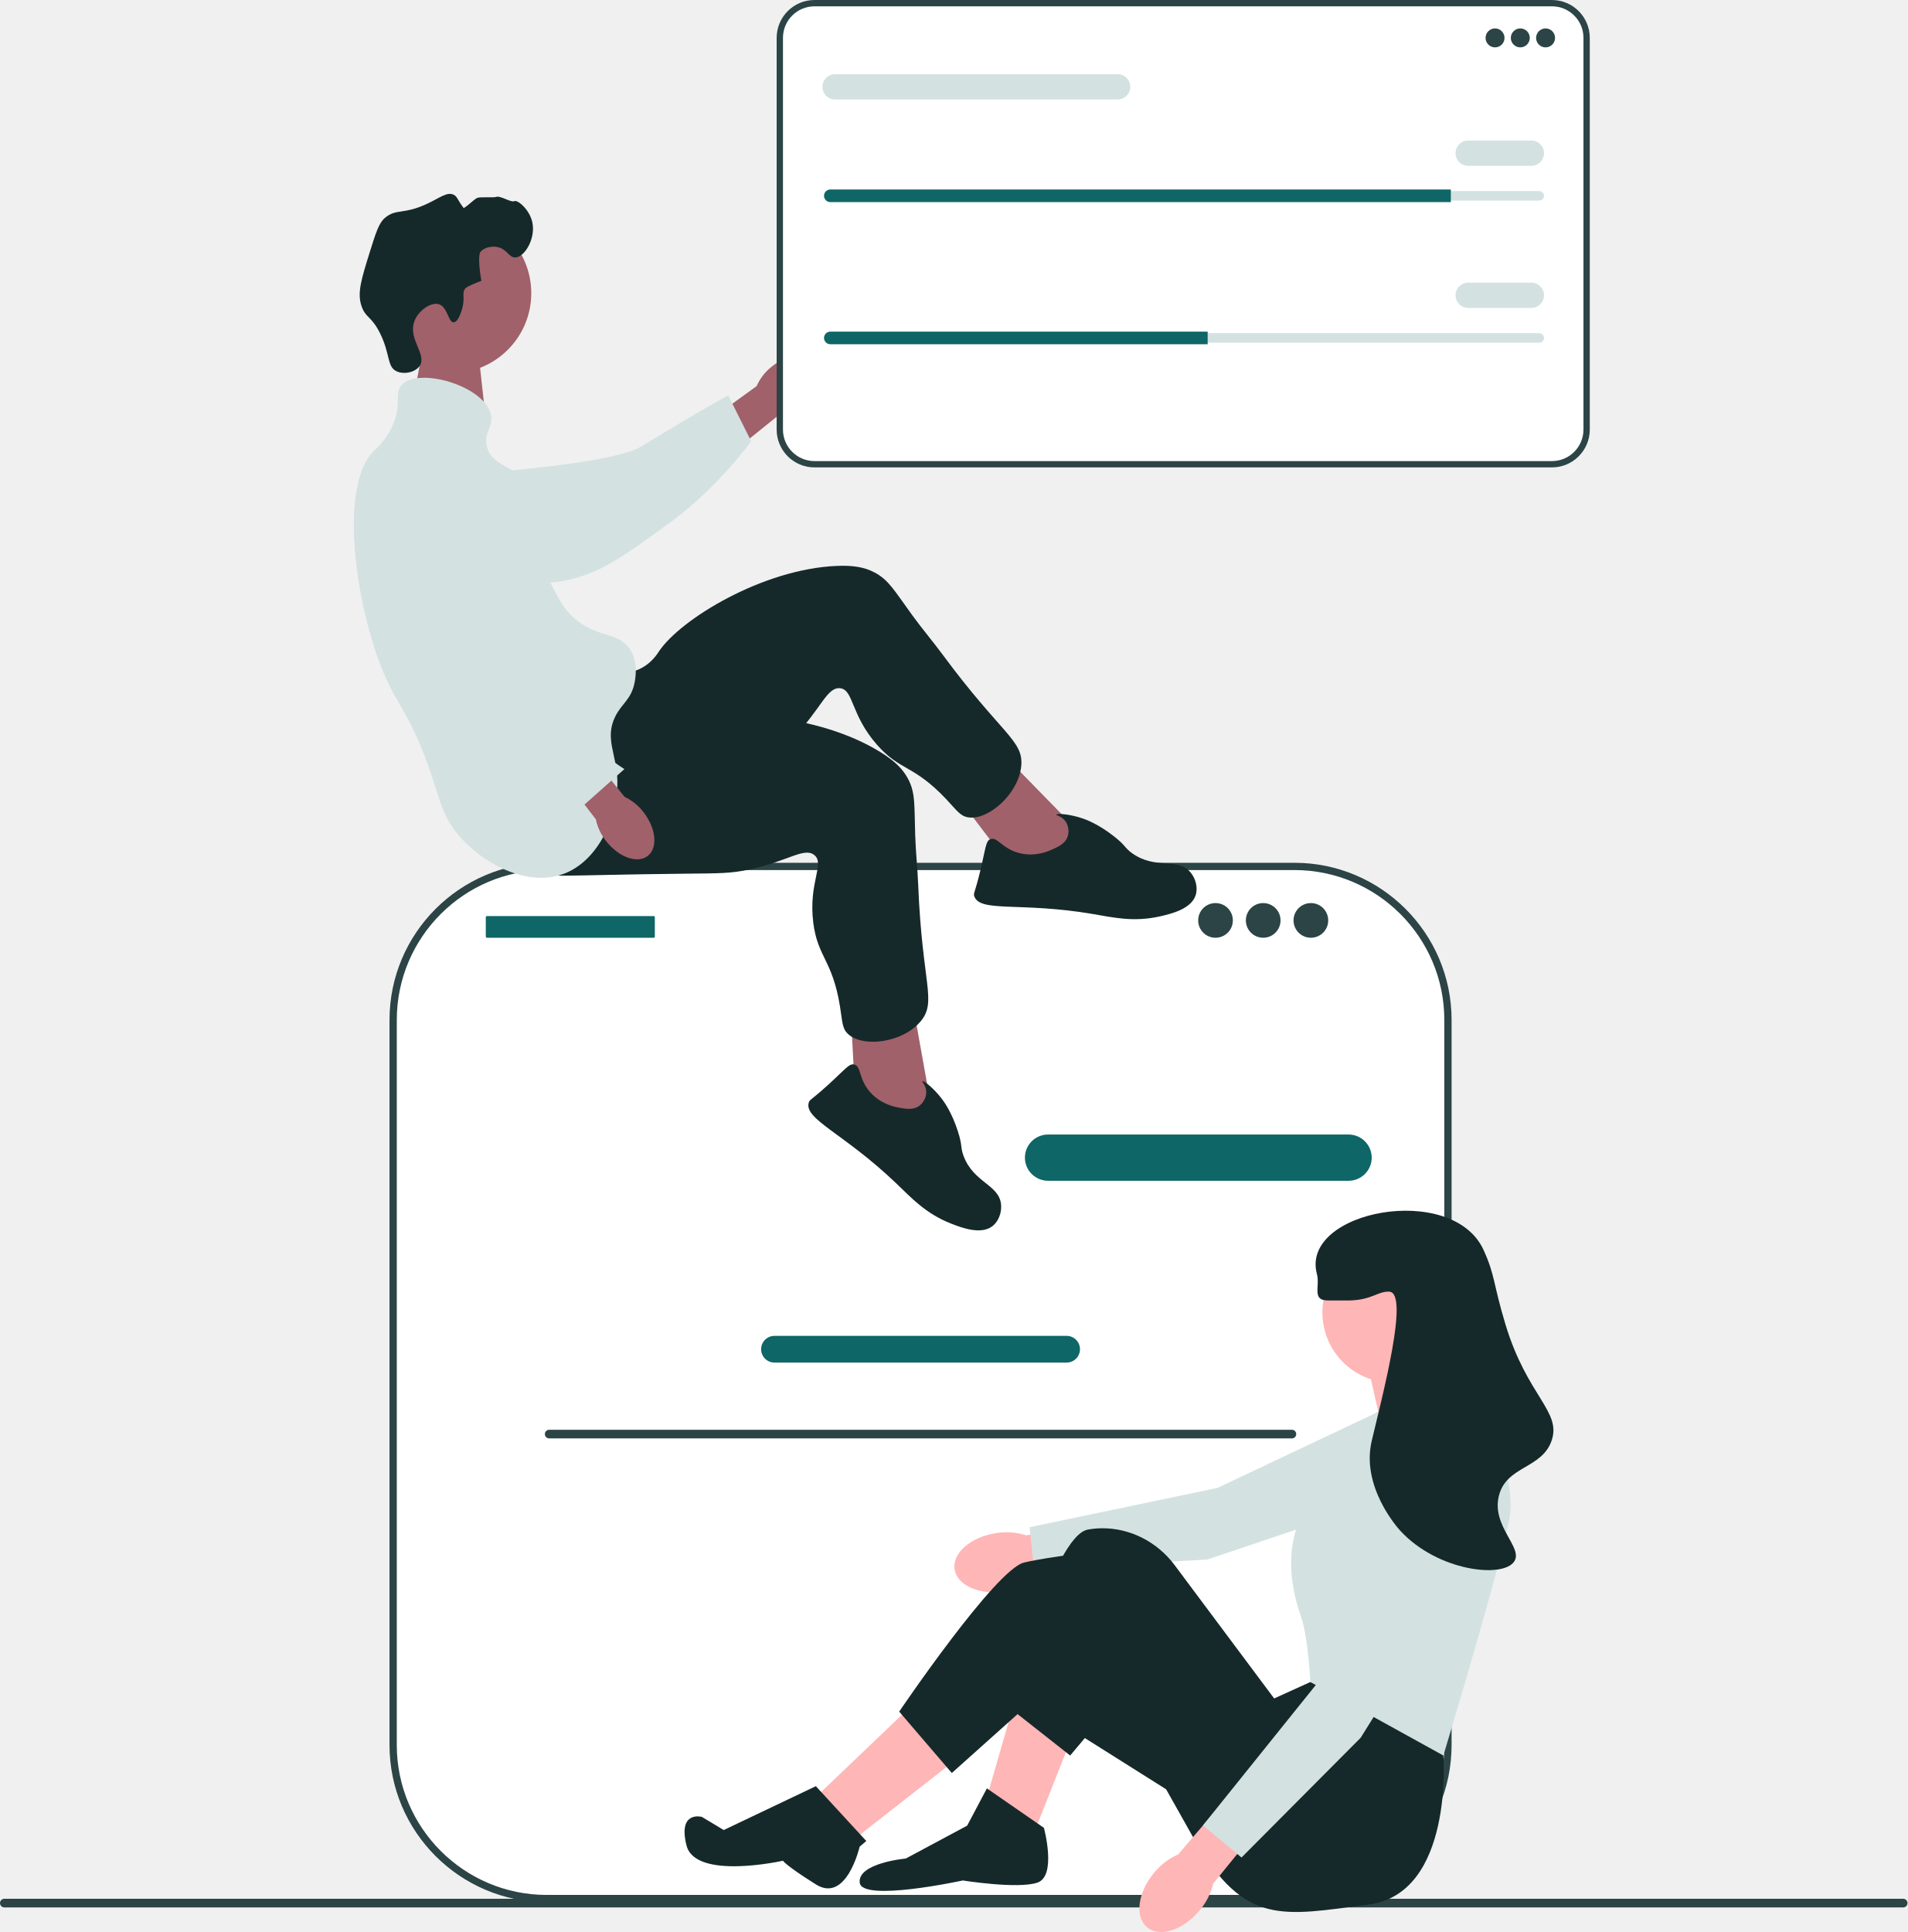
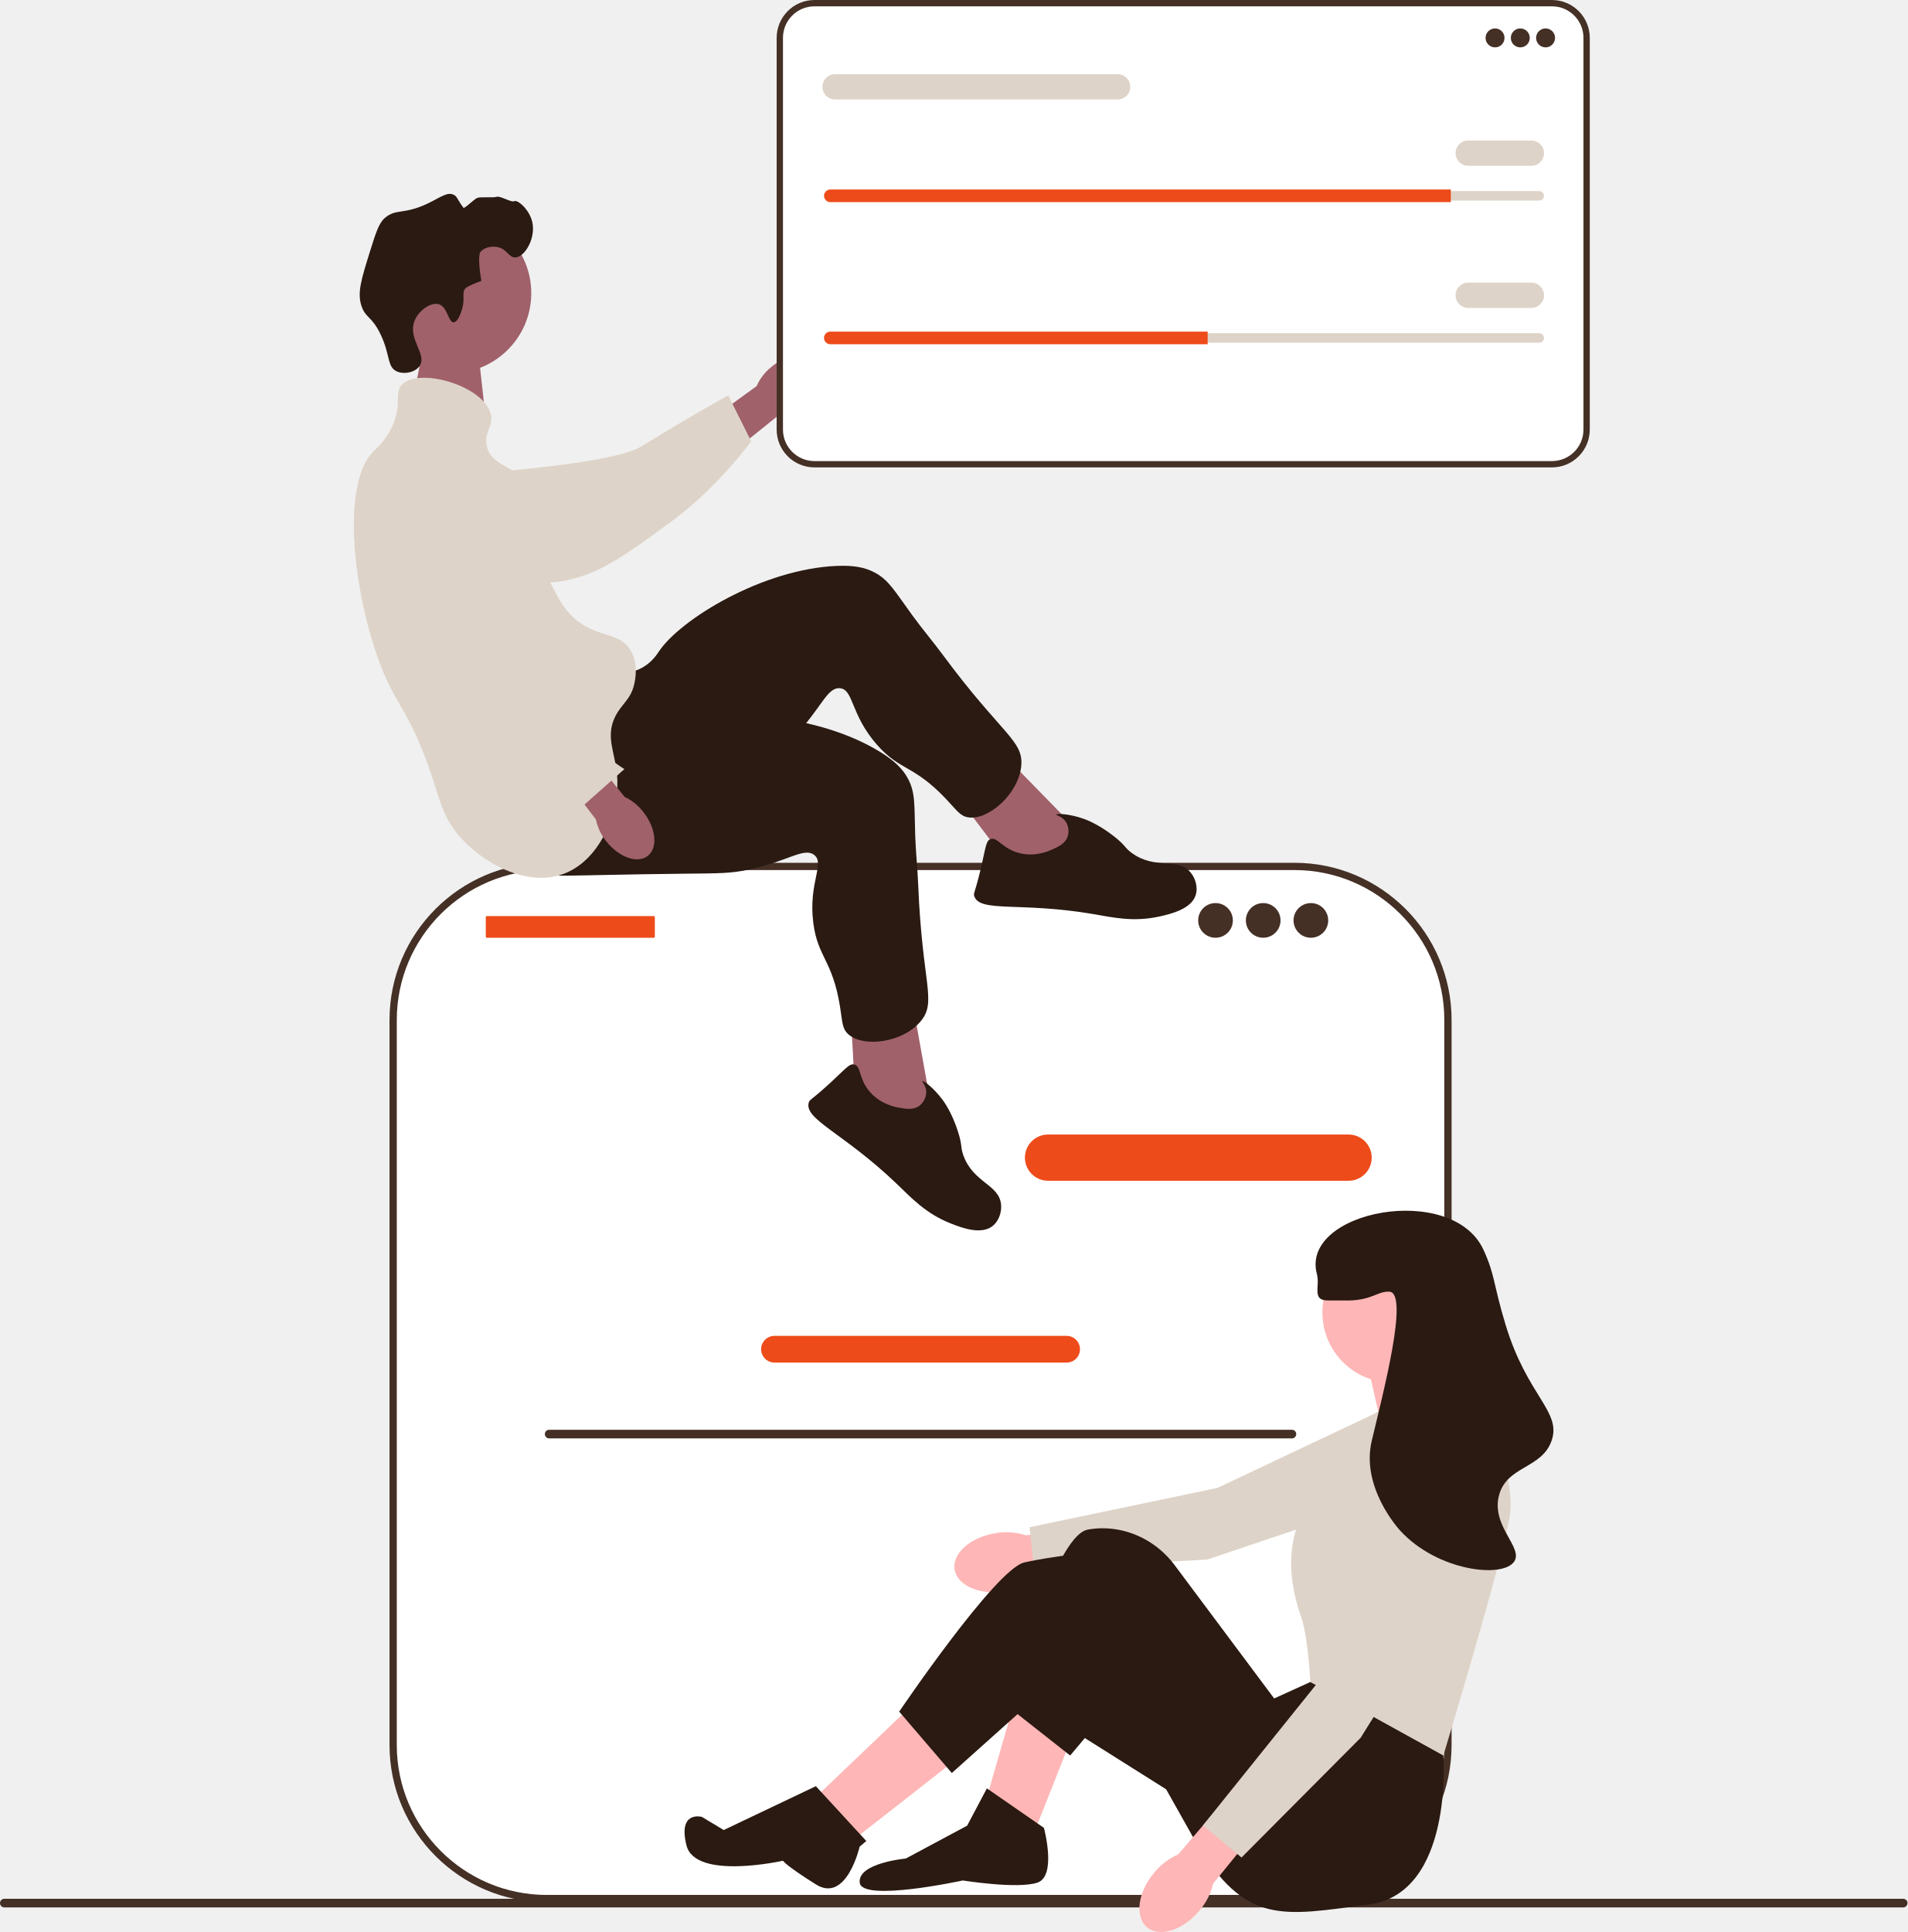
<svg xmlns="http://www.w3.org/2000/svg" width="524.67" height="531.397" viewBox="0 0 524.67 531.397" data-src="https://cdn.undraw.co/illustrations/team-up_x91w.svg" role="img" artist="Katerina Limpitsouni" source="https://undraw.co/">
  <polygon points="117.675 88.744 113.675 109.744 133.618 115.366 131.14 92.946 117.675 88.744" fill="#a0616a" />
-   <path d="M0,523.445c0,.66,.53,1.19,1.19,1.19H523.48c.66,0,1.19-.53,1.19-1.19,0-.66-.53-1.19-1.19-1.19H1.19c-.66,0-1.19,.53-1.19,1.19Z" fill="#2C4445" />
+   <path d="M0,523.445c0,.66,.53,1.19,1.19,1.19H523.48c.66,0,1.19-.53,1.19-1.19,0-.66-.53-1.19-1.19-1.19H1.19c-.66,0-1.19,.53-1.19,1.19Z" fill="#453026" />
  <g>
    <path d="M356.038,238.309H150.369c-23.323,0-42.23,18.907-42.23,42.23v199.433c0,23.323,18.907,42.23,42.23,42.23h205.669c23.323,0,42.23-18.907,42.23-42.23v-199.433c0-23.323-18.907-42.23-42.23-42.23v0Z" fill="#FFFFFF" />
-     <path d="M356.038,523.201H150.369c-23.837,0-43.23-19.393-43.23-43.229v-199.433c0-23.837,19.393-43.23,43.23-43.23h205.669c23.837,0,43.23,19.393,43.23,43.23v199.433c0,23.837-19.393,43.229-43.23,43.229h-0ZM150.369,239.309c-22.734,0-41.23,18.496-41.23,41.23v199.433c0,22.734,18.496,41.229,41.23,41.229h205.669c22.734,0,41.23-18.495,41.23-41.229v-199.433c0-22.734-18.496-41.23-41.23-41.23H150.369v-0Z" fill="#2C4445" />
-     <path d="M370.936,324.77h-82.668c-3.506,0-6.359-2.853-6.359-6.359s2.853-6.359,6.359-6.359h82.668c3.506,0,6.359,2.853,6.359,6.359s-2.853,6.359-6.359,6.359h0Z" fill="#0F6666" />
-     <path d="M293.382,374.777h-80.357c-2.026,0-3.674-1.648-3.674-3.674s1.648-3.674,3.674-3.674h80.357c2.026,0,3.674,1.648,3.674,3.674s-1.648,3.674-3.674,3.674v0Z" fill="#0F6666" />
-     <rect x="133.618" y="251.967" width="46.498" height="5.961" rx=".31" ry=".31" fill="#0F6666" />
-     <circle cx="334.336" cy="253.159" r="4.769" fill="#2C4445" />
-     <circle cx="347.451" cy="253.159" r="4.769" fill="#2C4445" />
-     <circle cx="360.566" cy="253.159" r="4.769" fill="#2C4445" />
-     <path d="M149.868,394.445c0,.66,.53,1.19,1.19,1.19h204.29c.66,0,1.19-.53,1.19-1.19,0-.66-.53-1.19-1.19-1.19H151.058c-.66,0-1.19,.53-1.19,1.19Z" fill="#2C4445" />
+     <path d="M356.038,523.201H150.369c-23.837,0-43.23-19.393-43.23-43.229v-199.433c0-23.837,19.393-43.23,43.23-43.23h205.669c23.837,0,43.23,19.393,43.23,43.23v199.433c0,23.837-19.393,43.229-43.23,43.229h-0ZM150.369,239.309c-22.734,0-41.23,18.496-41.23,41.23v199.433c0,22.734,18.496,41.229,41.23,41.229h205.669c22.734,0,41.23-18.495,41.23-41.229v-199.433c0-22.734-18.496-41.23-41.23-41.23H150.369v-0Z" fill="#453026" />
+     <path d="M370.936,324.77h-82.668c-3.506,0-6.359-2.853-6.359-6.359s2.853-6.359,6.359-6.359h82.668c3.506,0,6.359,2.853,6.359,6.359s-2.853,6.359-6.359,6.359h0Z" fill="#EE4B1A" />
+     <path d="M293.382,374.777h-80.357c-2.026,0-3.674-1.648-3.674-3.674s1.648-3.674,3.674-3.674h80.357c2.026,0,3.674,1.648,3.674,3.674s-1.648,3.674-3.674,3.674v0Z" fill="#EE4B1A" />
+     <rect x="133.618" y="251.967" width="46.498" height="5.961" rx=".31" ry=".31" fill="#EE4B1A" />
+     <circle cx="334.336" cy="253.159" r="4.769" fill="#453026" />
+     <circle cx="347.451" cy="253.159" r="4.769" fill="#453026" />
+     <circle cx="360.566" cy="253.159" r="4.769" fill="#453026" />
+     <path d="M149.868,394.445c0,.66,.53,1.19,1.19,1.19h204.29c.66,0,1.19-.53,1.19-1.19,0-.66-.53-1.19-1.19-1.19H151.058c-.66,0-1.19,.53-1.19,1.19Z" fill="#453026" />
  </g>
  <g>
    <path id="uuid-d0b76542-8f08-4363-846d-0cc3b89caf22-410" d="M212.173,100.917c4.349-3.594,9.729-4.263,12.015-1.494,2.287,2.768,.614,7.924-3.737,11.519-1.718,1.46-3.761,2.487-5.958,2.995l-18.62,14.994-6.85-8.888,19.083-13.838c.914-2.062,2.308-3.875,4.066-5.288h-0Z" fill="#a0616a" />
-     <path d="M104.553,134.747c-.009-.663-.003-6.447,4.279-10.103,4.919-4.199,11.86-2.5,14.294-1.904,5.624,1.377,6.085,3.79,11.366,6.268,9.88,4.637-2.499,2.264,3.38,.777,2.035-.515,31.312-2.545,38.6-7.031,14.174-8.724,23.831-14.013,23.831-14.013l6.313,12.626s-9.129,12.694-21.977,22.097c-13.179,9.646-19.769,14.469-29.783,16.332-.862,.16-22.072,3.782-39.155-8.981-3.897-2.911-11.036-8.245-11.147-16.07v0Z" fill="#D3E1E1" />
+     <path d="M104.553,134.747c-.009-.663-.003-6.447,4.279-10.103,4.919-4.199,11.86-2.5,14.294-1.904,5.624,1.377,6.085,3.79,11.366,6.268,9.88,4.637-2.499,2.264,3.38,.777,2.035-.515,31.312-2.545,38.6-7.031,14.174-8.724,23.831-14.013,23.831-14.013l6.313,12.626s-9.129,12.694-21.977,22.097c-13.179,9.646-19.769,14.469-29.783,16.332-.862,.16-22.072,3.782-39.155-8.981-3.897-2.911-11.036-8.245-11.147-16.07v0Z" fill="#DED3C8" />
    <circle cx="124.136" cy="80.643" r="21.993" fill="#a0616a" />
    <g>
      <polygon points="296.375 228.398 273.725 205.213 262.034 217.409 278.908 239.639 295.646 241.553 296.375 228.398" fill="#a0616a" />
-       <path d="M167.046,184.922c1.325,.11,5.535,.953,9.558-1.26,2.746-1.511,4.155-3.757,4.63-4.472,5.901-8.863,28.552-22.684,48.881-23.535,4.604-.193,7.634,.341,10.388,1.776,3.905,2.036,5.464,4.952,10.42,11.783,2.711,3.737,5.71,7.257,8.454,10.97,16.062,21.736,22.151,23.443,21.529,30.411-.69,7.732-9.029,15.067-14.571,14.22-2.27-.347-3.149-1.925-6.181-5.12-8.891-9.368-12.57-7.637-18.9-14.812-7.391-8.377-6.423-15.323-10.279-15.591-3.576-.249-5.095,5.677-12.729,13.548-3.493,3.602-5.98,5.254-13.559,10.511-29.511,20.473-29.982,21.912-35.937,23.544-2.606,.714-21.1,5.785-27.688-2.284-10.31-12.627,14.046-50.682,25.983-49.69l0,0Z" fill="#16292A" />
-       <path d="M289.45,233.637c1.666-.748,3.614-1.623,4.24-3.634,.424-1.361,.18-3.039-.697-4.198-1.011-1.338-2.508-1.514-2.448-1.751,.092-.36,3.632-.22,7.517,1.154,.733,.259,4.055,1.473,8.28,4.772,3.385,2.643,2.93,3.173,5.053,4.697,6.516,4.678,12.628,.991,16.154,5.378,1.361,1.693,1.941,4.097,1.369,6.04-1.15,3.903-6.743,5.246-9.8,5.94-7.362,1.67-12.933,.307-18.752-.674-19.787-3.334-30.904-.298-32.392-4.881-.282-.868,.176-.794,1.702-7.16,1.506-6.284,1.456-8.01,2.739-8.513,1.93-.757,3.227,2.688,8.089,3.867,4.309,1.045,7.865-.552,8.944-1.036l-0-0Z" fill="#16292A" />
+       <path d="M167.046,184.922c1.325,.11,5.535,.953,9.558-1.26,2.746-1.511,4.155-3.757,4.63-4.472,5.901-8.863,28.552-22.684,48.881-23.535,4.604-.193,7.634,.341,10.388,1.776,3.905,2.036,5.464,4.952,10.42,11.783,2.711,3.737,5.71,7.257,8.454,10.97,16.062,21.736,22.151,23.443,21.529,30.411-.69,7.732-9.029,15.067-14.571,14.22-2.27-.347-3.149-1.925-6.181-5.12-8.891-9.368-12.57-7.637-18.9-14.812-7.391-8.377-6.423-15.323-10.279-15.591-3.576-.249-5.095,5.677-12.729,13.548-3.493,3.602-5.98,5.254-13.559,10.511-29.511,20.473-29.982,21.912-35.937,23.544-2.606,.714-21.1,5.785-27.688-2.284-10.31-12.627,14.046-50.682,25.983-49.69l0,0Z" fill="#2A1A12" />
+       <path d="M289.45,233.637c1.666-.748,3.614-1.623,4.24-3.634,.424-1.361,.18-3.039-.697-4.198-1.011-1.338-2.508-1.514-2.448-1.751,.092-.36,3.632-.22,7.517,1.154,.733,.259,4.055,1.473,8.28,4.772,3.385,2.643,2.93,3.173,5.053,4.697,6.516,4.678,12.628,.991,16.154,5.378,1.361,1.693,1.941,4.097,1.369,6.04-1.15,3.903-6.743,5.246-9.8,5.94-7.362,1.67-12.933,.307-18.752-.674-19.787-3.334-30.904-.298-32.392-4.881-.282-.868,.176-.794,1.702-7.16,1.506-6.284,1.456-8.01,2.739-8.513,1.93-.757,3.227,2.688,8.089,3.867,4.309,1.045,7.865-.552,8.944-1.036l-0-0Z" fill="#2A1A12" />
    </g>
    <g>
      <polygon points="256.108 304.243 250.385 272.34 233.862 275.866 235.343 303.736 248.118 314.719 256.108 304.243" fill="#a0616a" />
-       <path d="M173.508,195.645c1.034,.835,4.044,3.897,8.617,4.325,3.121,.292,5.548-.776,6.342-1.1,9.86-4.02,36.364-2.737,53.662,7.974,3.917,2.426,6.125,4.569,7.598,7.303,2.088,3.877,1.741,7.166,2.006,15.601,.145,4.614,.65,9.211,.835,13.824,1.085,27.005,5.165,31.836,.737,37.253-4.913,6.01-15.932,7.397-20.042,3.584-1.683-1.561-1.524-3.361-2.239-7.707-2.097-12.744-6.112-13.378-7.321-22.869-1.411-11.082,3.29-16.286,.25-18.673-2.819-2.214-7.404,1.836-18.141,4.063-4.913,1.019-7.899,.989-17.122,1.084-35.915,.369-37.113,1.295-42.957-.698-2.557-.872-20.707-7.062-21.628-17.438-1.44-16.237,40.082-34.049,49.402-26.526l0-0Z" fill="#16292A" />
-       <path d="M247.436,304.689c1.798,.316,3.901,.687,5.549-.626,1.115-.888,1.855-2.414,1.781-3.865-.086-1.675-1.225-2.661-1.042-2.823,.279-.246,3.128,1.858,5.572,5.176,.461,.626,2.528,3.496,4.172,8.598,1.317,4.088,.643,4.27,1.543,6.723,2.765,7.53,9.893,7.911,10.347,13.521,.175,2.165-.694,4.48-2.26,5.767-3.143,2.584-8.525,.555-11.444-.588-7.029-2.752-10.874-7.009-15.138-11.087-14.5-13.87-25.404-17.6-24.062-22.228,.254-.876,.591-.558,5.429-4.969,4.775-4.354,5.703-5.81,7.046-5.506,2.023,.457,1.16,4.036,4.522,7.742,2.979,3.284,6.818,3.96,7.983,4.165h0Z" fill="#16292A" />
+       <path d="M173.508,195.645c1.034,.835,4.044,3.897,8.617,4.325,3.121,.292,5.548-.776,6.342-1.1,9.86-4.02,36.364-2.737,53.662,7.974,3.917,2.426,6.125,4.569,7.598,7.303,2.088,3.877,1.741,7.166,2.006,15.601,.145,4.614,.65,9.211,.835,13.824,1.085,27.005,5.165,31.836,.737,37.253-4.913,6.01-15.932,7.397-20.042,3.584-1.683-1.561-1.524-3.361-2.239-7.707-2.097-12.744-6.112-13.378-7.321-22.869-1.411-11.082,3.29-16.286,.25-18.673-2.819-2.214-7.404,1.836-18.141,4.063-4.913,1.019-7.899,.989-17.122,1.084-35.915,.369-37.113,1.295-42.957-.698-2.557-.872-20.707-7.062-21.628-17.438-1.44-16.237,40.082-34.049,49.402-26.526l0-0Z" fill="#2A1A12" />
+       <path d="M247.436,304.689c1.798,.316,3.901,.687,5.549-.626,1.115-.888,1.855-2.414,1.781-3.865-.086-1.675-1.225-2.661-1.042-2.823,.279-.246,3.128,1.858,5.572,5.176,.461,.626,2.528,3.496,4.172,8.598,1.317,4.088,.643,4.27,1.543,6.723,2.765,7.53,9.893,7.911,10.347,13.521,.175,2.165-.694,4.48-2.26,5.767-3.143,2.584-8.525,.555-11.444-.588-7.029-2.752-10.874-7.009-15.138-11.087-14.5-13.87-25.404-17.6-24.062-22.228,.254-.876,.591-.558,5.429-4.969,4.775-4.354,5.703-5.81,7.046-5.506,2.023,.457,1.16,4.036,4.522,7.742,2.979,3.284,6.818,3.96,7.983,4.165h0Z" fill="#2A1A12" />
    </g>
-     <path d="M127.135,84.847c.856-3.063-.219-4.179,.877-5.554,0-0,.441-.553,4.384-2.046h0c-1.163-6.75-.292-7.892-.292-7.892,1.004-1.316,3.015-1.634,4.384-1.461,2.896,.364,3.408,2.982,5.261,2.923,2.56-.081,5.63-5.205,4.677-9.646-.777-3.622-4.129-6.313-4.969-5.846-.833,.463-3.832-1.578-4.969-1.169-.777,.279-4.432-.092-5.261,.292-.905,.42-3.498,3.035-3.745,2.705-1.722-2.289-1.686-3.089-2.685-3.582-1.771-.874-3.696,.742-7.015,2.338-6.83,3.285-8.829,1.325-11.984,4.092-1.594,1.398-2.448,4.069-4.092,9.353-2.299,7.391-3.449,11.086-2.338,14.615,1.132,3.598,2.8,2.815,5.261,7.892,2.74,5.651,1.796,8.936,4.384,10.23,2.001,1,5.216,.364,6.43-1.461,2.079-3.125-3.294-7.352-1.461-12.276,1.125-3.023,4.595-5.315,6.723-4.677,2.406,.722,2.583,5.036,4.092,4.969,1.292-.057,2.189-3.266,2.338-3.8l-0-0Z" fill="#16292A" />
-     <path d="M110.474,105.892c4.5-5.046,22.832,.177,24.553,8.184,.708,3.294-1.905,4.684-1.169,8.476,1.076,5.547,7.169,5.169,11.692,10.815,6.421,8.016-.194,15.852,7.015,29.229,1.54,2.859,2.839,5.268,5.554,7.6,6.23,5.351,12.027,3.516,15.199,8.476,2.372,3.71,1.397,8.282,1.169,9.353-.936,4.392-3.473,5.462-5.261,9.061-2.975,5.988,.393,10.384,.585,17.538,.239,8.951-4.517,21.358-14.03,25.429-10.687,4.574-23.577-3.001-29.814-10.523-3.722-4.488-4.802-8.628-6.43-13.738-7.277-22.837-11.388-20.772-16.953-38.875-6.362-20.695-7.612-44.941,0-52.613,1.009-1.017,3.786-3.367,5.554-7.6,2.379-5.695,.324-8.556,2.338-10.815h0Z" fill="#D3E1E1" />
+     <path d="M127.135,84.847c.856-3.063-.219-4.179,.877-5.554,0-0,.441-.553,4.384-2.046h0c-1.163-6.75-.292-7.892-.292-7.892,1.004-1.316,3.015-1.634,4.384-1.461,2.896,.364,3.408,2.982,5.261,2.923,2.56-.081,5.63-5.205,4.677-9.646-.777-3.622-4.129-6.313-4.969-5.846-.833,.463-3.832-1.578-4.969-1.169-.777,.279-4.432-.092-5.261,.292-.905,.42-3.498,3.035-3.745,2.705-1.722-2.289-1.686-3.089-2.685-3.582-1.771-.874-3.696,.742-7.015,2.338-6.83,3.285-8.829,1.325-11.984,4.092-1.594,1.398-2.448,4.069-4.092,9.353-2.299,7.391-3.449,11.086-2.338,14.615,1.132,3.598,2.8,2.815,5.261,7.892,2.74,5.651,1.796,8.936,4.384,10.23,2.001,1,5.216,.364,6.43-1.461,2.079-3.125-3.294-7.352-1.461-12.276,1.125-3.023,4.595-5.315,6.723-4.677,2.406,.722,2.583,5.036,4.092,4.969,1.292-.057,2.189-3.266,2.338-3.8l-0-0Z" fill="#2A1A12" />
+     <path d="M110.474,105.892c4.5-5.046,22.832,.177,24.553,8.184,.708,3.294-1.905,4.684-1.169,8.476,1.076,5.547,7.169,5.169,11.692,10.815,6.421,8.016-.194,15.852,7.015,29.229,1.54,2.859,2.839,5.268,5.554,7.6,6.23,5.351,12.027,3.516,15.199,8.476,2.372,3.71,1.397,8.282,1.169,9.353-.936,4.392-3.473,5.462-5.261,9.061-2.975,5.988,.393,10.384,.585,17.538,.239,8.951-4.517,21.358-14.03,25.429-10.687,4.574-23.577-3.001-29.814-10.523-3.722-4.488-4.802-8.628-6.43-13.738-7.277-22.837-11.388-20.772-16.953-38.875-6.362-20.695-7.612-44.941,0-52.613,1.009-1.017,3.786-3.367,5.554-7.6,2.379-5.695,.324-8.556,2.338-10.815h0Z" fill="#DED3C8" />
    <g>
      <path id="uuid-35da8825-ceb1-46f8-a8e3-884fcc945dd4-411" d="M176.973,223.359c3.489,4.433,4.03,9.827,1.208,12.047-2.822,2.22-7.937,.426-11.427-4.01-1.418-1.753-2.396-3.819-2.852-6.028l-14.547-18.971,7.517-5.733,14.911,18.503c2.04,.962,3.819,2.4,5.19,4.191h-0Z" fill="#a0616a" />
-       <path d="M123.697,125.123c.647-.145,6.311-1.319,10.763,2.127,5.115,3.959,4.867,11.1,4.78,13.605-.201,5.786-2.468,6.73-3.817,12.406-2.524,10.619,2.283,20.487,4.938,25.939,.919,1.887,3.872,7.662,9.75,13.881,11.432,12.095,21.632,18.46,21.632,18.46l-10.958,9.74s-17.455-5.32-29.282-15.979c-12.132-10.934-30.789-49.619-34.657-59.043-.333-.812,4.385,12.382,13.393-6.946,2.055-4.409,5.82-12.486,13.457-14.192h-0Z" fill="#D3E1E1" />
+       <path d="M123.697,125.123c.647-.145,6.311-1.319,10.763,2.127,5.115,3.959,4.867,11.1,4.78,13.605-.201,5.786-2.468,6.73-3.817,12.406-2.524,10.619,2.283,20.487,4.938,25.939,.919,1.887,3.872,7.662,9.75,13.881,11.432,12.095,21.632,18.46,21.632,18.46l-10.958,9.74s-17.455-5.32-29.282-15.979c-12.132-10.934-30.789-49.619-34.657-59.043-.333-.812,4.385,12.382,13.393-6.946,2.055-4.409,5.82-12.486,13.457-14.192h-0Z" fill="#DED3C8" />
    </g>
  </g>
  <g>
    <path id="uuid-ba1531a6-e7ab-4297-b996-1d676f43fe3f-412" d="M273.945,421.686c-6.965,1.068-12.06,5.527-11.38,9.959,.68,4.433,6.877,7.159,13.845,6.09,2.789-.389,5.444-1.44,7.744-3.065l29.454-4.896-1.966-11.643-29.388,4.159c-2.682-.862-5.531-1.069-8.309-.604h-0Z" fill="#ffb6b6" />
-     <polygon points="400.87 385.395 389.449 409.63 332.034 428.958 284.392 431.499 283.199 420.056 334.832 409.26 387.815 384.223 400.87 385.395" fill="#D3E1E1" />
+     <polygon points="400.87 385.395 389.449 409.63 332.034 428.958 284.392 431.499 283.199 420.056 334.832 409.26 387.815 384.223 400.87 385.395" fill="#DED3C8" />
    <polygon points="294.976 477.416 284.722 503.351 271.453 494.304 279.294 467.162 294.976 477.416" fill="#ffb6b6" />
    <polygon points="252.152 467.765 225.01 493.701 235.866 505.161 263.612 483.447 252.152 467.765" fill="#ffb6b6" />
    <polygon points="405.957 383.323 405.655 381.212 398.719 367.641 375.799 373.673 380.021 392.37 405.957 383.323" fill="#ffb6b6" />
-     <path d="M396.306,473.797l.705,9.059s2.914,37.987-20.609,41.003-33.777,6.032-47.649-17.492l-21.714-38.602-12.683,15.091-16.872-13.281s12.063-47.046,21.714-48.856c1.206-.226,2.413-.339,3.6-.364,7.989-.166,15.521,3.741,20.301,10.145l27.367,36.662,9.952-4.524,35.888,11.158v-0Z" fill="#16292A" />
-     <path d="M266.024,502.145l5.428-10.254,15.682,10.857s3.619,13.269-1.809,15.079-20.507-.603-20.507-.603c0,0-27.745,6.032-28.348,.603s12.666-6.635,12.666-6.635l16.888-9.047,0-0Z" fill="#16292A" />
-     <path d="M325.134,494.907l-41.919-26.413-21.412,19.175-14.476-16.888s26.539-39.205,34.38-41.015,20.507-3.016,20.507-3.016l38.602,35.586-15.682,32.571v-0Z" fill="#16292A" />
-     <path d="M224.406,491.288l13.873,15.079-1.829,1.565s-3.599,15.675-12.043,10.372-9.047-6.509-9.047-6.509c0,0-24.126,5.428-26.539-4.222s4.222-7.841,4.222-7.841l6.024,3.619,25.34-12.063,0,0Z" fill="#16292A" />
+     <path d="M396.306,473.797l.705,9.059s2.914,37.987-20.609,41.003-33.777,6.032-47.649-17.492l-21.714-38.602-12.683,15.091-16.872-13.281s12.063-47.046,21.714-48.856c1.206-.226,2.413-.339,3.6-.364,7.989-.166,15.521,3.741,20.301,10.145l27.367,36.662,9.952-4.524,35.888,11.158v-0Z" fill="#2A1A12" />
+     <path d="M266.024,502.145l5.428-10.254,15.682,10.857s3.619,13.269-1.809,15.079-20.507-.603-20.507-.603c0,0-27.745,6.032-28.348,.603s12.666-6.635,12.666-6.635l16.888-9.047,0-0Z" fill="#2A1A12" />
+     <path d="M325.134,494.907l-41.919-26.413-21.412,19.175-14.476-16.888s26.539-39.205,34.38-41.015,20.507-3.016,20.507-3.016l38.602,35.586-15.682,32.571v-0Z" fill="#2A1A12" />
+     <path d="M224.406,491.288l13.873,15.079-1.829,1.565s-3.599,15.675-12.043,10.372-9.047-6.509-9.047-6.509c0,0-24.126,5.428-26.539-4.222s4.222-7.841,4.222-7.841l6.024,3.619,25.34-12.063,0,0Z" fill="#2A1A12" />
    <circle cx="383.037" cy="361.006" r="19.301" fill="#ffb6b6" />
-     <path d="M378.513,388.45l27.745-8.444s10.857,25.333,9.047,36.793c-1.809,11.46-18.295,66.058-18.295,66.058l-36.593-20.218s-.603-12.063-2.413-17.492-7.539-22.015,5.127-35.888,15.381-20.809,15.381-20.809l-0,0Z" fill="#D3E1E1" />
+     <path d="M378.513,388.45l27.745-8.444s10.857,25.333,9.047,36.793c-1.809,11.46-18.295,66.058-18.295,66.058l-36.593-20.218s-.603-12.063-2.413-17.492-7.539-22.015,5.127-35.888,15.381-20.809,15.381-20.809l-0,0Z" fill="#DED3C8" />
    <g>
      <path id="uuid-375aaccb-22f9-42b6-a352-baabb12db8d2-413" d="M317.448,515.102c-4.515,5.41-5.384,12.124-1.941,14.997,3.443,2.873,9.894,.816,14.41-4.596,1.834-2.137,3.129-4.682,3.777-7.423l18.842-23.162-9.178-7.428-19.281,22.565c-2.581,1.128-4.854,2.859-6.629,5.046l0-0Z" fill="#ffb6b6" />
-       <polygon points="399.795 400.619 406.353 426.595 374.256 477.974 341.49 510.905 330.869 502.094 363.915 460.977 388.963 408 399.795 400.619" fill="#D3E1E1" />
+       <polygon points="399.795 400.619 406.353 426.595 374.256 477.974 341.49 510.905 330.869 502.094 363.915 460.977 388.963 408 399.795 400.619" fill="#DED3C8" />
    </g>
-     <path d="M365.244,357.689c4.95-.012,5.231,.021,6.032,0,6.139-.162,7.745-2.577,10.857-2.413,5.554,.294-1.776,28.141-4.825,41.015-2.99,12.626,7.115,23.94,7.841,24.729,10.257,11.155,28.273,13.194,31.364,8.444,2.502-3.845-6.366-9.691-4.222-18.095,2.095-8.215,11.771-7.34,14.476-15.079,2.832-8.105-6.686-12.192-12.666-31.967-3.434-11.357-2.827-13.473-6.032-20.507-8.566-18.802-50.554-10.797-45.84,6.635,.912,3.372-1.515,7.249,3.016,7.238v-0Z" fill="#16292A" />
+     <path d="M365.244,357.689c4.95-.012,5.231,.021,6.032,0,6.139-.162,7.745-2.577,10.857-2.413,5.554,.294-1.776,28.141-4.825,41.015-2.99,12.626,7.115,23.94,7.841,24.729,10.257,11.155,28.273,13.194,31.364,8.444,2.502-3.845-6.366-9.691-4.222-18.095,2.095-8.215,11.771-7.34,14.476-15.079,2.832-8.105-6.686-12.192-12.666-31.967-3.434-11.357-2.827-13.473-6.032-20.507-8.566-18.802-50.554-10.797-45.84,6.635,.912,3.372-1.515,7.249,3.016,7.238v-0Z" fill="#2A1A12" />
  </g>
  <g>
    <path d="M426.876,128.561H224.026c-5.737,0-10.403-4.667-10.403-10.403V10.403c0-5.736,4.667-10.403,10.403-10.403h202.851c5.737,0,10.403,4.667,10.403,10.403V118.157c0,5.736-4.667,10.403-10.403,10.403Z" fill="#FFFFFF" />
-     <path d="M426.876,128.561H224.026c-5.737,0-10.403-4.667-10.403-10.403V10.403c0-5.736,4.667-10.403,10.403-10.403h202.851c5.737,0,10.403,4.667,10.403,10.403V118.157c0,5.736-4.667,10.403-10.403,10.403ZM224.026,1.737c-4.778,0-8.666,3.888-8.666,8.666V118.157c0,4.778,3.888,8.666,8.666,8.666h202.851c4.778,0,8.666-3.888,8.666-8.666V10.403c0-4.778-3.888-8.666-8.666-8.666H224.026Z" fill="#2C4445" />
-     <circle cx="411.22" cy="10.424" r="2.606" fill="#2C4445" />
-     <circle cx="418.169" cy="10.424" r="2.606" fill="#2C4445" />
-     <circle cx="425.119" cy="10.424" r="2.606" fill="#2C4445" />
-     <path d="M228.389,52.554c-.719,0-1.303,.584-1.303,1.303,0,.35,.135,.674,.381,.914,.248,.254,.572,.389,.922,.389h194.992c.719,0,1.303-.584,1.303-1.303,0-.35-.135-.674-.381-.914-.248-.254-.572-.389-.922-.389H228.389Z" fill="#D3E1E1" />
-     <path d="M399.059,52.119v3.475H228.389c-.478,0-.912-.191-1.225-.513-.321-.313-.513-.747-.513-1.225,0-.956,.782-1.737,1.737-1.737h170.67Z" fill="#0F6666" />
-     <path d="M421.21,45.604h-17.373c-1.916,0-3.475-1.558-3.475-3.475s1.559-3.475,3.475-3.475h17.373c1.916,0,3.475,1.558,3.475,3.475s-1.559,3.475-3.475,3.475Z" fill="#D3E1E1" />
-     <path d="M307.416,27.363h-77.724c-1.916,0-3.475-1.558-3.475-3.475s1.559-3.475,3.475-3.475h77.724c1.916,0,3.475,1.558,3.475,3.475s-1.559,3.475-3.475,3.475Z" fill="#D3E1E1" />
-     <path d="M228.389,91.643c-.719,0-1.303,.584-1.303,1.303,0,.35,.135,.674,.381,.914,.248,.254,.572,.389,.922,.389h194.992c.719,0,1.303-.584,1.303-1.303,0-.35-.135-.674-.381-.914-.248-.254-.572-.389-.922-.389H228.389Z" fill="#D3E1E1" />
-     <path d="M332.173,91.209v3.475h-103.783c-.478,0-.912-.191-1.225-.513-.321-.313-.513-.747-.513-1.225,0-.956,.782-1.737,1.737-1.737h103.783Z" fill="#0F6666" />
-     <path d="M421.21,84.694h-17.373c-1.916,0-3.475-1.558-3.475-3.475s1.559-3.475,3.475-3.475h17.373c1.916,0,3.475,1.558,3.475,3.475s-1.559,3.475-3.475,3.475Z" fill="#D3E1E1" />
+     <path d="M426.876,128.561H224.026c-5.737,0-10.403-4.667-10.403-10.403V10.403c0-5.736,4.667-10.403,10.403-10.403h202.851c5.737,0,10.403,4.667,10.403,10.403V118.157c0,5.736-4.667,10.403-10.403,10.403ZM224.026,1.737c-4.778,0-8.666,3.888-8.666,8.666V118.157c0,4.778,3.888,8.666,8.666,8.666h202.851c4.778,0,8.666-3.888,8.666-8.666V10.403c0-4.778-3.888-8.666-8.666-8.666H224.026Z" fill="#453026" />
+     <circle cx="411.22" cy="10.424" r="2.606" fill="#453026" />
+     <circle cx="418.169" cy="10.424" r="2.606" fill="#453026" />
+     <circle cx="425.119" cy="10.424" r="2.606" fill="#453026" />
+     <path d="M228.389,52.554c-.719,0-1.303,.584-1.303,1.303,0,.35,.135,.674,.381,.914,.248,.254,.572,.389,.922,.389h194.992c.719,0,1.303-.584,1.303-1.303,0-.35-.135-.674-.381-.914-.248-.254-.572-.389-.922-.389H228.389Z" fill="#DED3C8" />
+     <path d="M399.059,52.119v3.475H228.389c-.478,0-.912-.191-1.225-.513-.321-.313-.513-.747-.513-1.225,0-.956,.782-1.737,1.737-1.737h170.67Z" fill="#EE4B1A" />
+     <path d="M421.21,45.604h-17.373c-1.916,0-3.475-1.558-3.475-3.475s1.559-3.475,3.475-3.475h17.373c1.916,0,3.475,1.558,3.475,3.475s-1.559,3.475-3.475,3.475Z" fill="#DED3C8" />
+     <path d="M307.416,27.363h-77.724c-1.916,0-3.475-1.558-3.475-3.475s1.559-3.475,3.475-3.475h77.724c1.916,0,3.475,1.558,3.475,3.475s-1.559,3.475-3.475,3.475Z" fill="#DED3C8" />
+     <path d="M228.389,91.643c-.719,0-1.303,.584-1.303,1.303,0,.35,.135,.674,.381,.914,.248,.254,.572,.389,.922,.389h194.992c.719,0,1.303-.584,1.303-1.303,0-.35-.135-.674-.381-.914-.248-.254-.572-.389-.922-.389H228.389Z" fill="#DED3C8" />
+     <path d="M332.173,91.209v3.475h-103.783c-.478,0-.912-.191-1.225-.513-.321-.313-.513-.747-.513-1.225,0-.956,.782-1.737,1.737-1.737h103.783Z" fill="#EE4B1A" />
+     <path d="M421.21,84.694h-17.373c-1.916,0-3.475-1.558-3.475-3.475s1.559-3.475,3.475-3.475h17.373c1.916,0,3.475,1.558,3.475,3.475s-1.559,3.475-3.475,3.475Z" fill="#DED3C8" />
  </g>
</svg>
